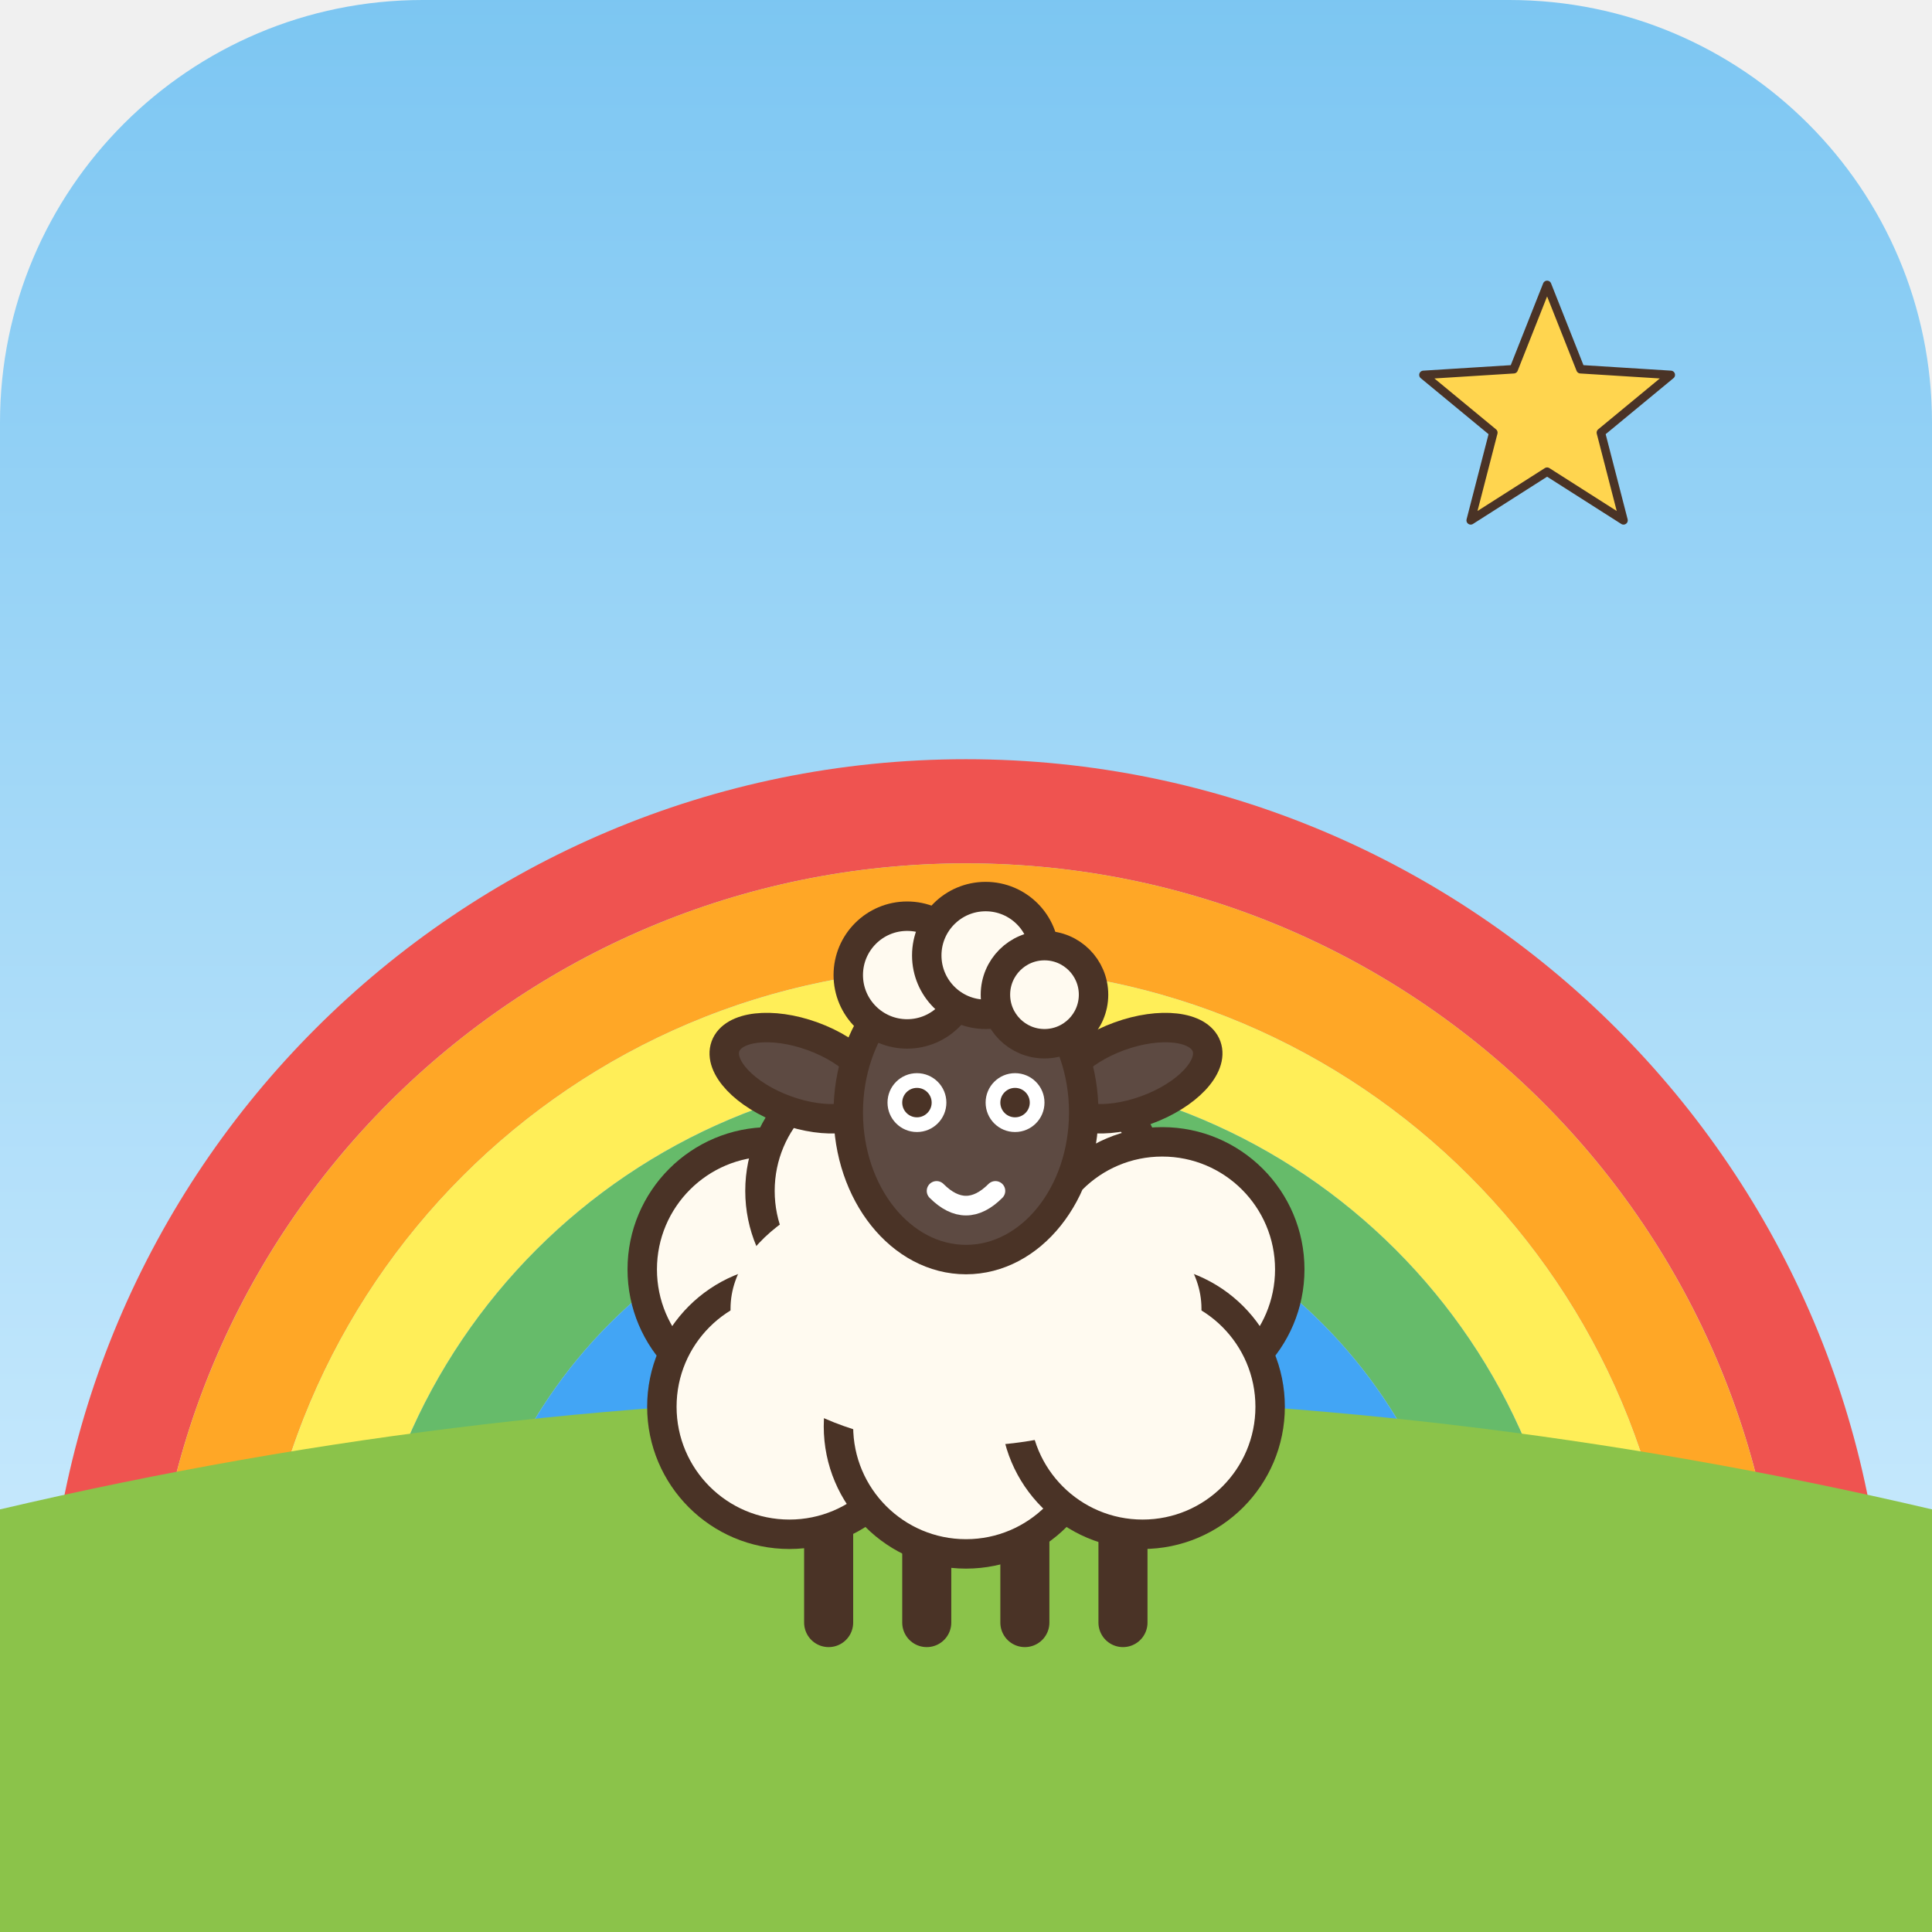
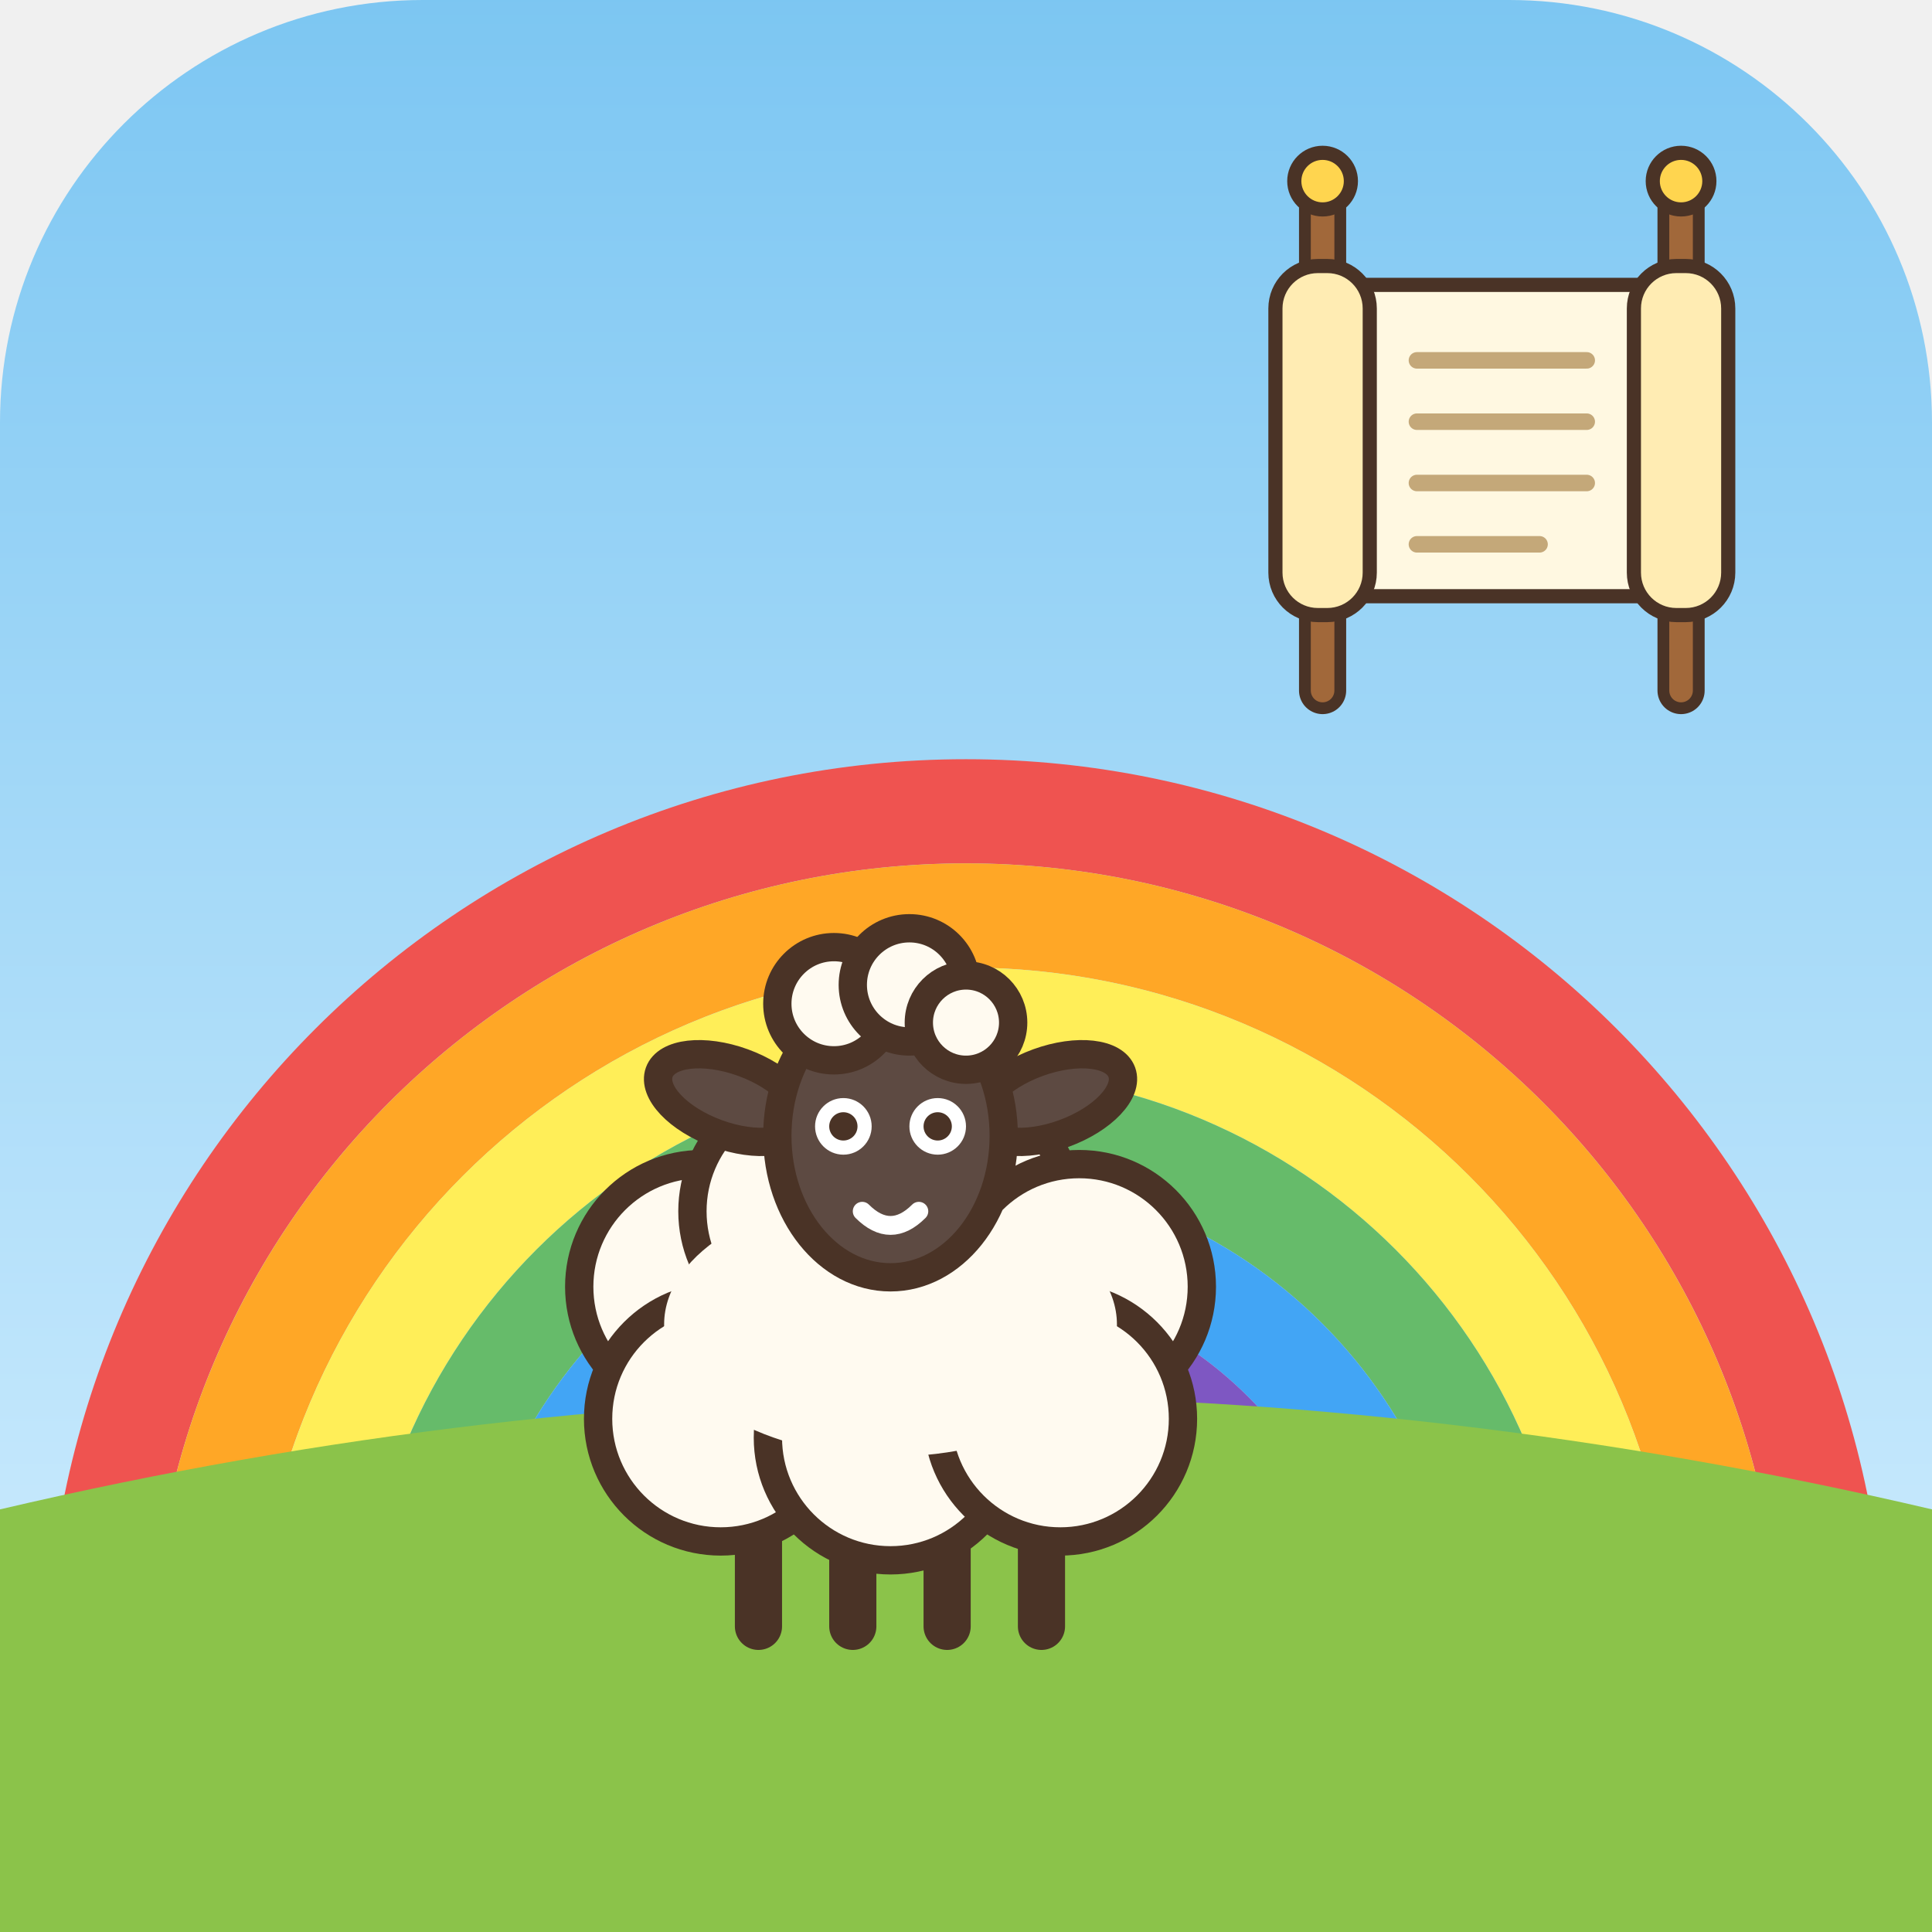
<svg xmlns="http://www.w3.org/2000/svg" viewBox="0 0 512 512">
  <defs>
    <linearGradient id="bg" x1="0" y1="0" x2="0" y2="1">
      <stop offset="0" stop-color="#7cc6f2" />
      <stop offset="1" stop-color="#d8f1ff" />
    </linearGradient>
  </defs>
  <rect width="512" height="512" rx="112" fill="url(#bg)" />
  <g transform="translate(256 256) scale(1) translate(-256 -256)">
    <g transform="translate(256 330) scale(2.3)">
      <g>
        <path d="M-100 50 A100 100 0 0 1 100 50" fill="none" stroke="#ef5350" stroke-width="12" />
        <path d="M-88 50 A88 88 0 0 1 88 50" fill="none" stroke="#ffa726" stroke-width="12" />
        <path d="M-76 50 A76 76 0 0 1 76 50" fill="none" stroke="#ffee58" stroke-width="12" />
        <path d="M-64 50 A64 64 0 0 1 64 50" fill="none" stroke="#66bb6a" stroke-width="12" />
        <path d="M-52 50 A52 52 0 0 1 52 50" fill="none" stroke="#42a5f5" stroke-width="12" />
        <path d="M-40 50 A40 40 0 0 1 40 50" fill="none" stroke="#7e57c2" stroke-width="12" />
      </g>
    </g>
    <path d="M0 400 Q256 340 512 400 L512 512 L0 512 Z" fill="#8bc34a" />
-     <g class="place" transform="translate(410 110) scale(0.75)">
+     <g class="place" transform="translate(398 118) scale(1.25)">
      <g class="">
        <g stroke="#4a3326" stroke-width="3" stroke-linejoin="round" stroke-linecap="round">
-           <polygon points="0.0,-46.0 11.8,-16.2 43.7,-14.2 19.0,6.2 27.0,37.2 0.0,20.0 -27.0,37.2 -19.0,6.2 -43.7,-14.2 -11.8,-16.2 " fill="#ffd54f" />
+           <path d="M-38 -54 V52 M38 -54 V52" fill="none" stroke-width="10" />
+           <path d="M-38 -54 V52 M38 -54 V52" fill="none" stroke="#a1683a" stroke-width="5" />
+           <rect x="-30" y="-34" width="60" height="66" fill="#fff8e1" />
+           <rect x="-48" y="-38" width="20" height="74" rx="9" fill="#ffecb3" />
+           <rect x="28" y="-38" width="20" height="74" rx="9" fill="#ffecb3" />
+           <path d="M-18 -18 H18 M-18 -5 H18 M-18 8 H18 M-18 21 H8" fill="none" stroke="#b08d57" stroke-width="3.5" opacity=".75" />
+           <circle cx="-38" cy="-56" r="6" fill="#ffd54f" />
+           <circle cx="38" cy="-56" r="6" fill="#ffd54f" />
        </g>
      </g>
    </g>
-     <g class="place" transform="translate(256 300) scale(2.6)">
+     <g class="place" transform="translate(236 306) scale(2.5)">
      <g class="">
        <g stroke="#4a3326" stroke-width="3" stroke-linejoin="round" stroke-linecap="round">
          <path d="M-14 36 L-14 50 M-4 38 L-4 50 M6 38 L6 50 M16 36 L16 50" stroke-width="5" />
          <circle cx="-20" cy="14" r="13" fill="#fffaf0" />
          <circle cx="-8" cy="6" r="13" fill="#fffaf0" />
          <circle cx="6" cy="6" r="13" fill="#fffaf0" />
          <circle cx="20" cy="14" r="13" fill="#fffaf0" />
          <circle cx="-18" cy="28" r="13" fill="#fffaf0" />
          <circle cx="0" cy="30" r="13" fill="#fffaf0" />
          <circle cx="18" cy="28" r="13" fill="#fffaf0" />
          <circle cx="0" cy="16" r="13" fill="#fffaf0" />
          <ellipse cx="0" cy="18" rx="24" ry="14" fill="#fffaf0" stroke="none" />
          <ellipse cx="-17" cy="-6" rx="8" ry="4" fill="#5d4a42" transform="rotate(20 -17 -6)" />
          <ellipse cx="17" cy="-6" rx="8" ry="4" fill="#5d4a42" transform="rotate(-20 17 -6)" />
          <ellipse cx="0" cy="-2" rx="12" ry="15" fill="#5d4a42" />
          <circle cx="-6" cy="-16" r="6" fill="#fffaf0" />
          <circle cx="2" cy="-18" r="6" fill="#fffaf0" />
          <circle cx="8" cy="-14" r="5" fill="#fffaf0" />
          <circle cx="-5" cy="-3" r="3" fill="#fff" stroke="none" />
          <circle cx="5" cy="-3" r="3" fill="#fff" stroke="none" />
          <circle cx="-5" cy="-3" r="1.5" fill="#4a3326" stroke="none" />
          <circle cx="5" cy="-3" r="1.5" fill="#4a3326" stroke="none" />
          <path d="M-3 6 Q0 9 3 6" fill="none" stroke="#fff" stroke-width="2" />
        </g>
      </g>
    </g>
  </g>
</svg>
